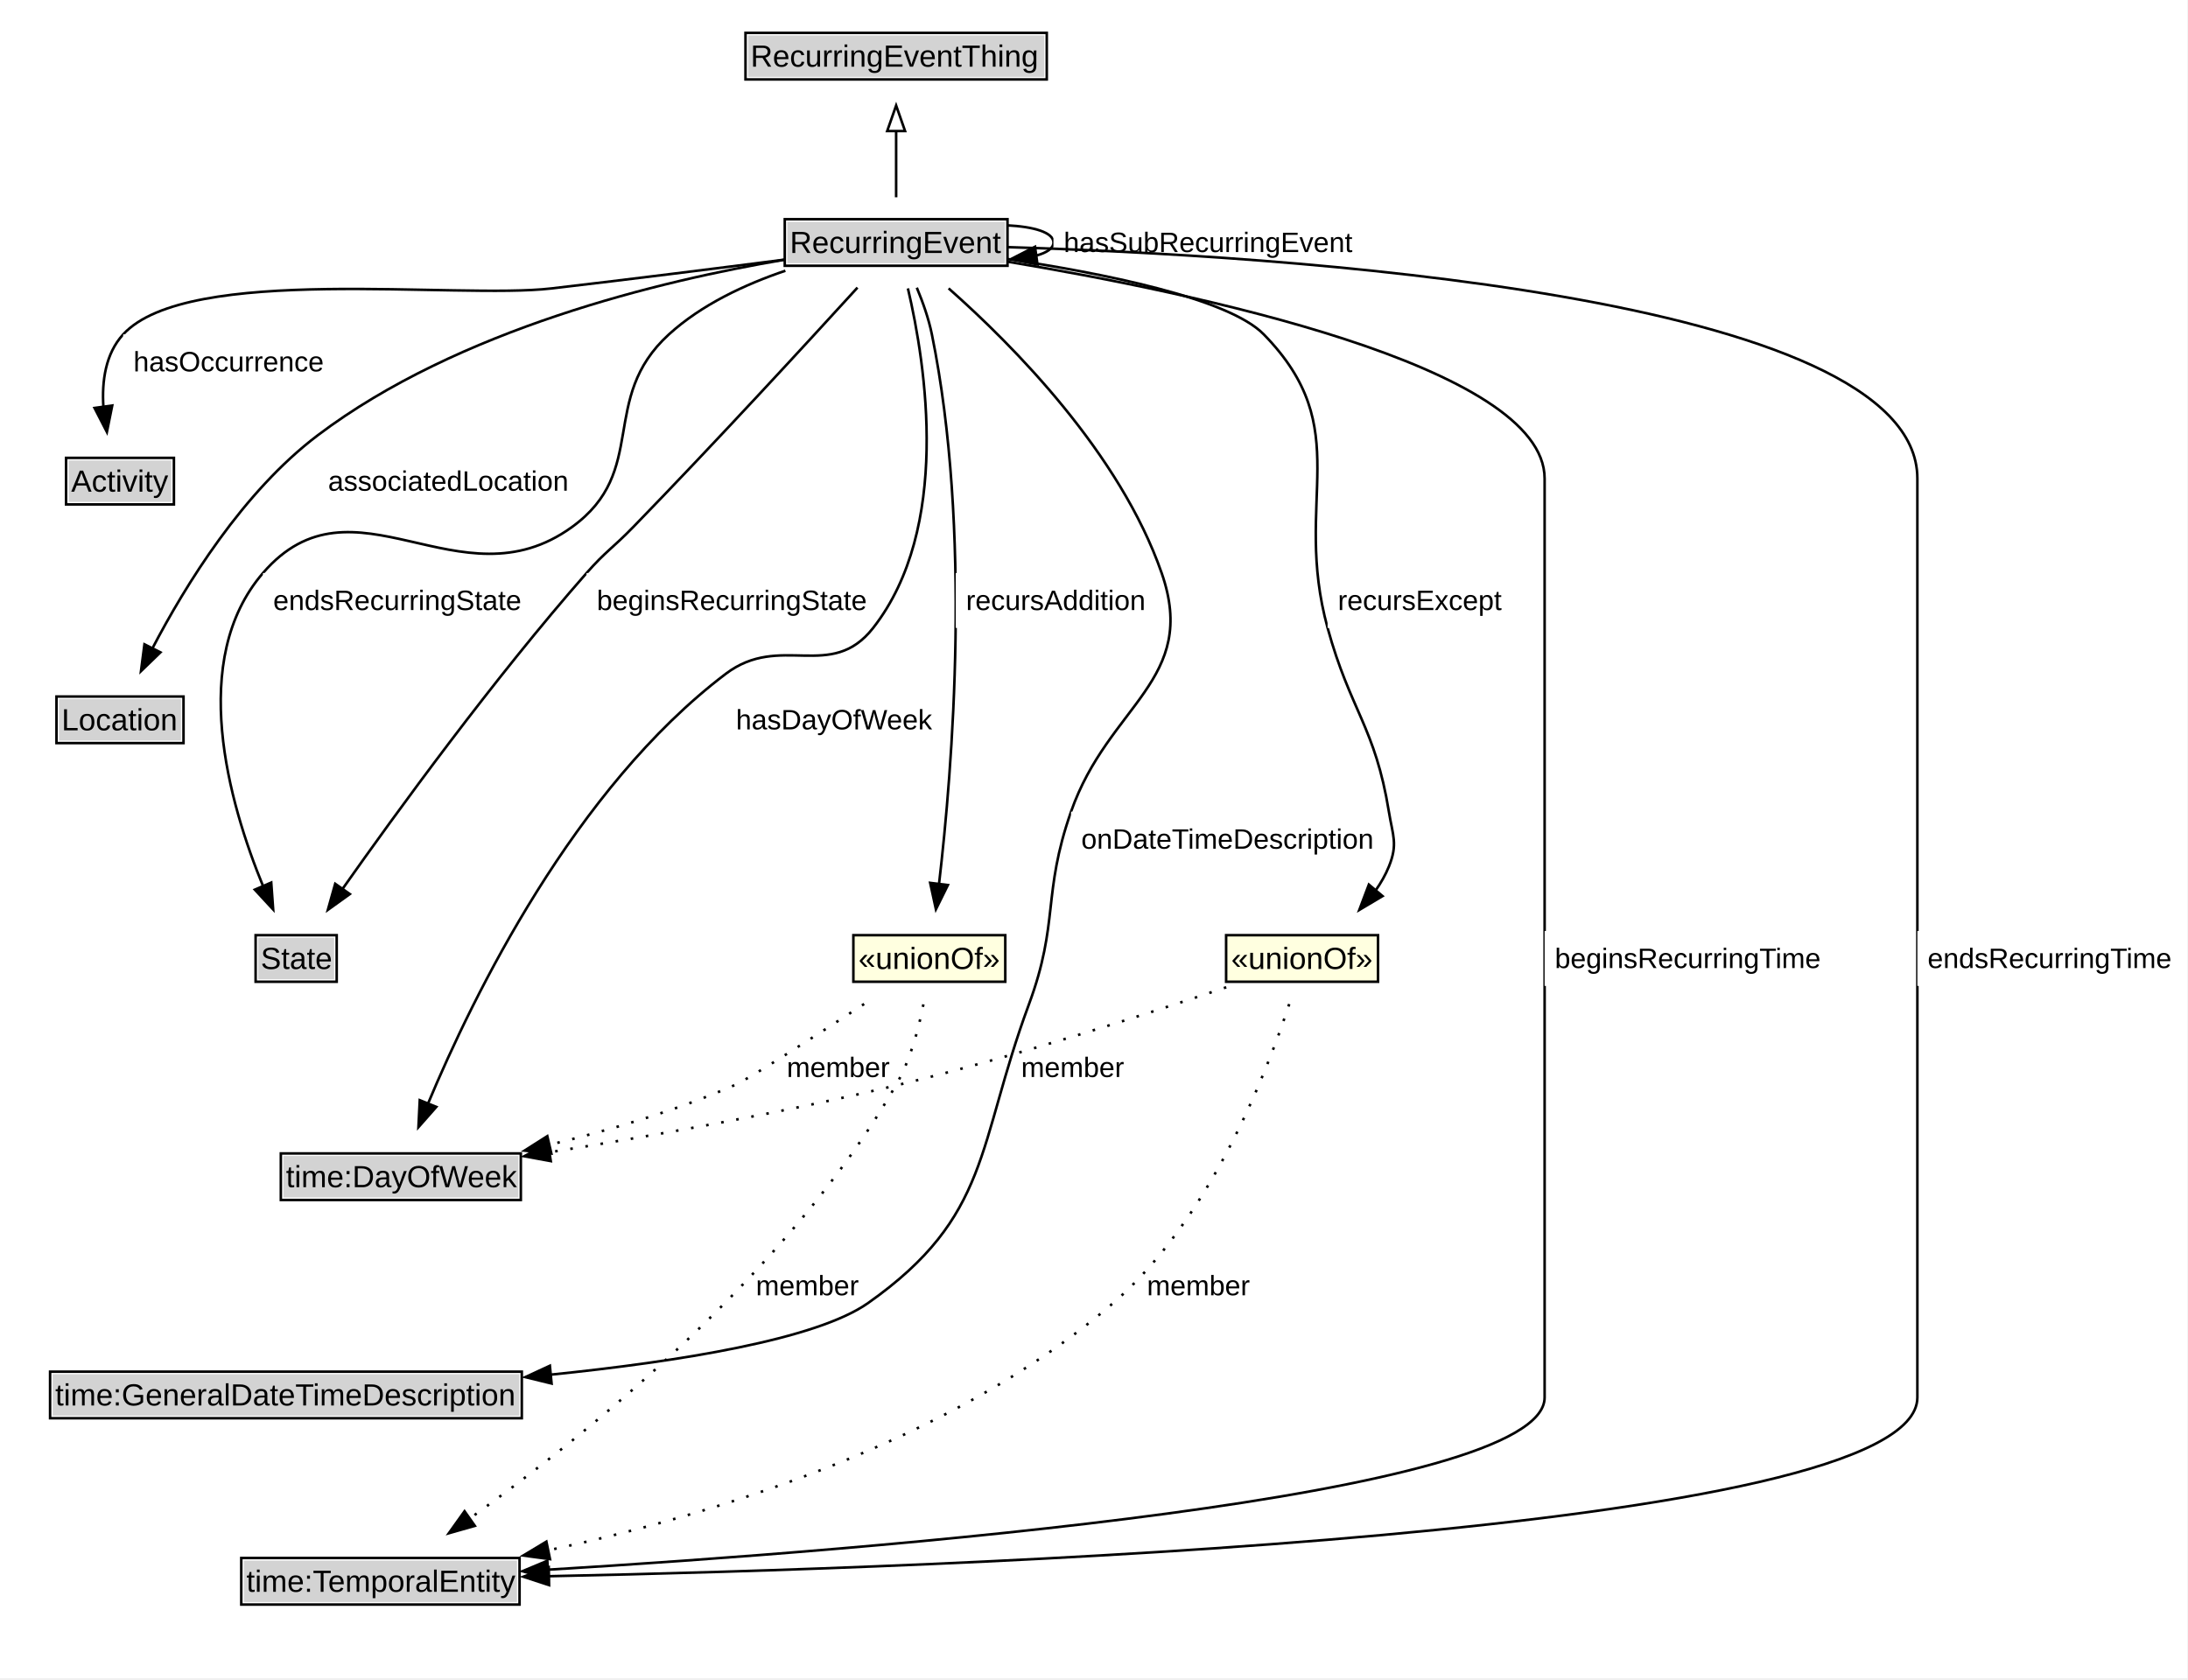
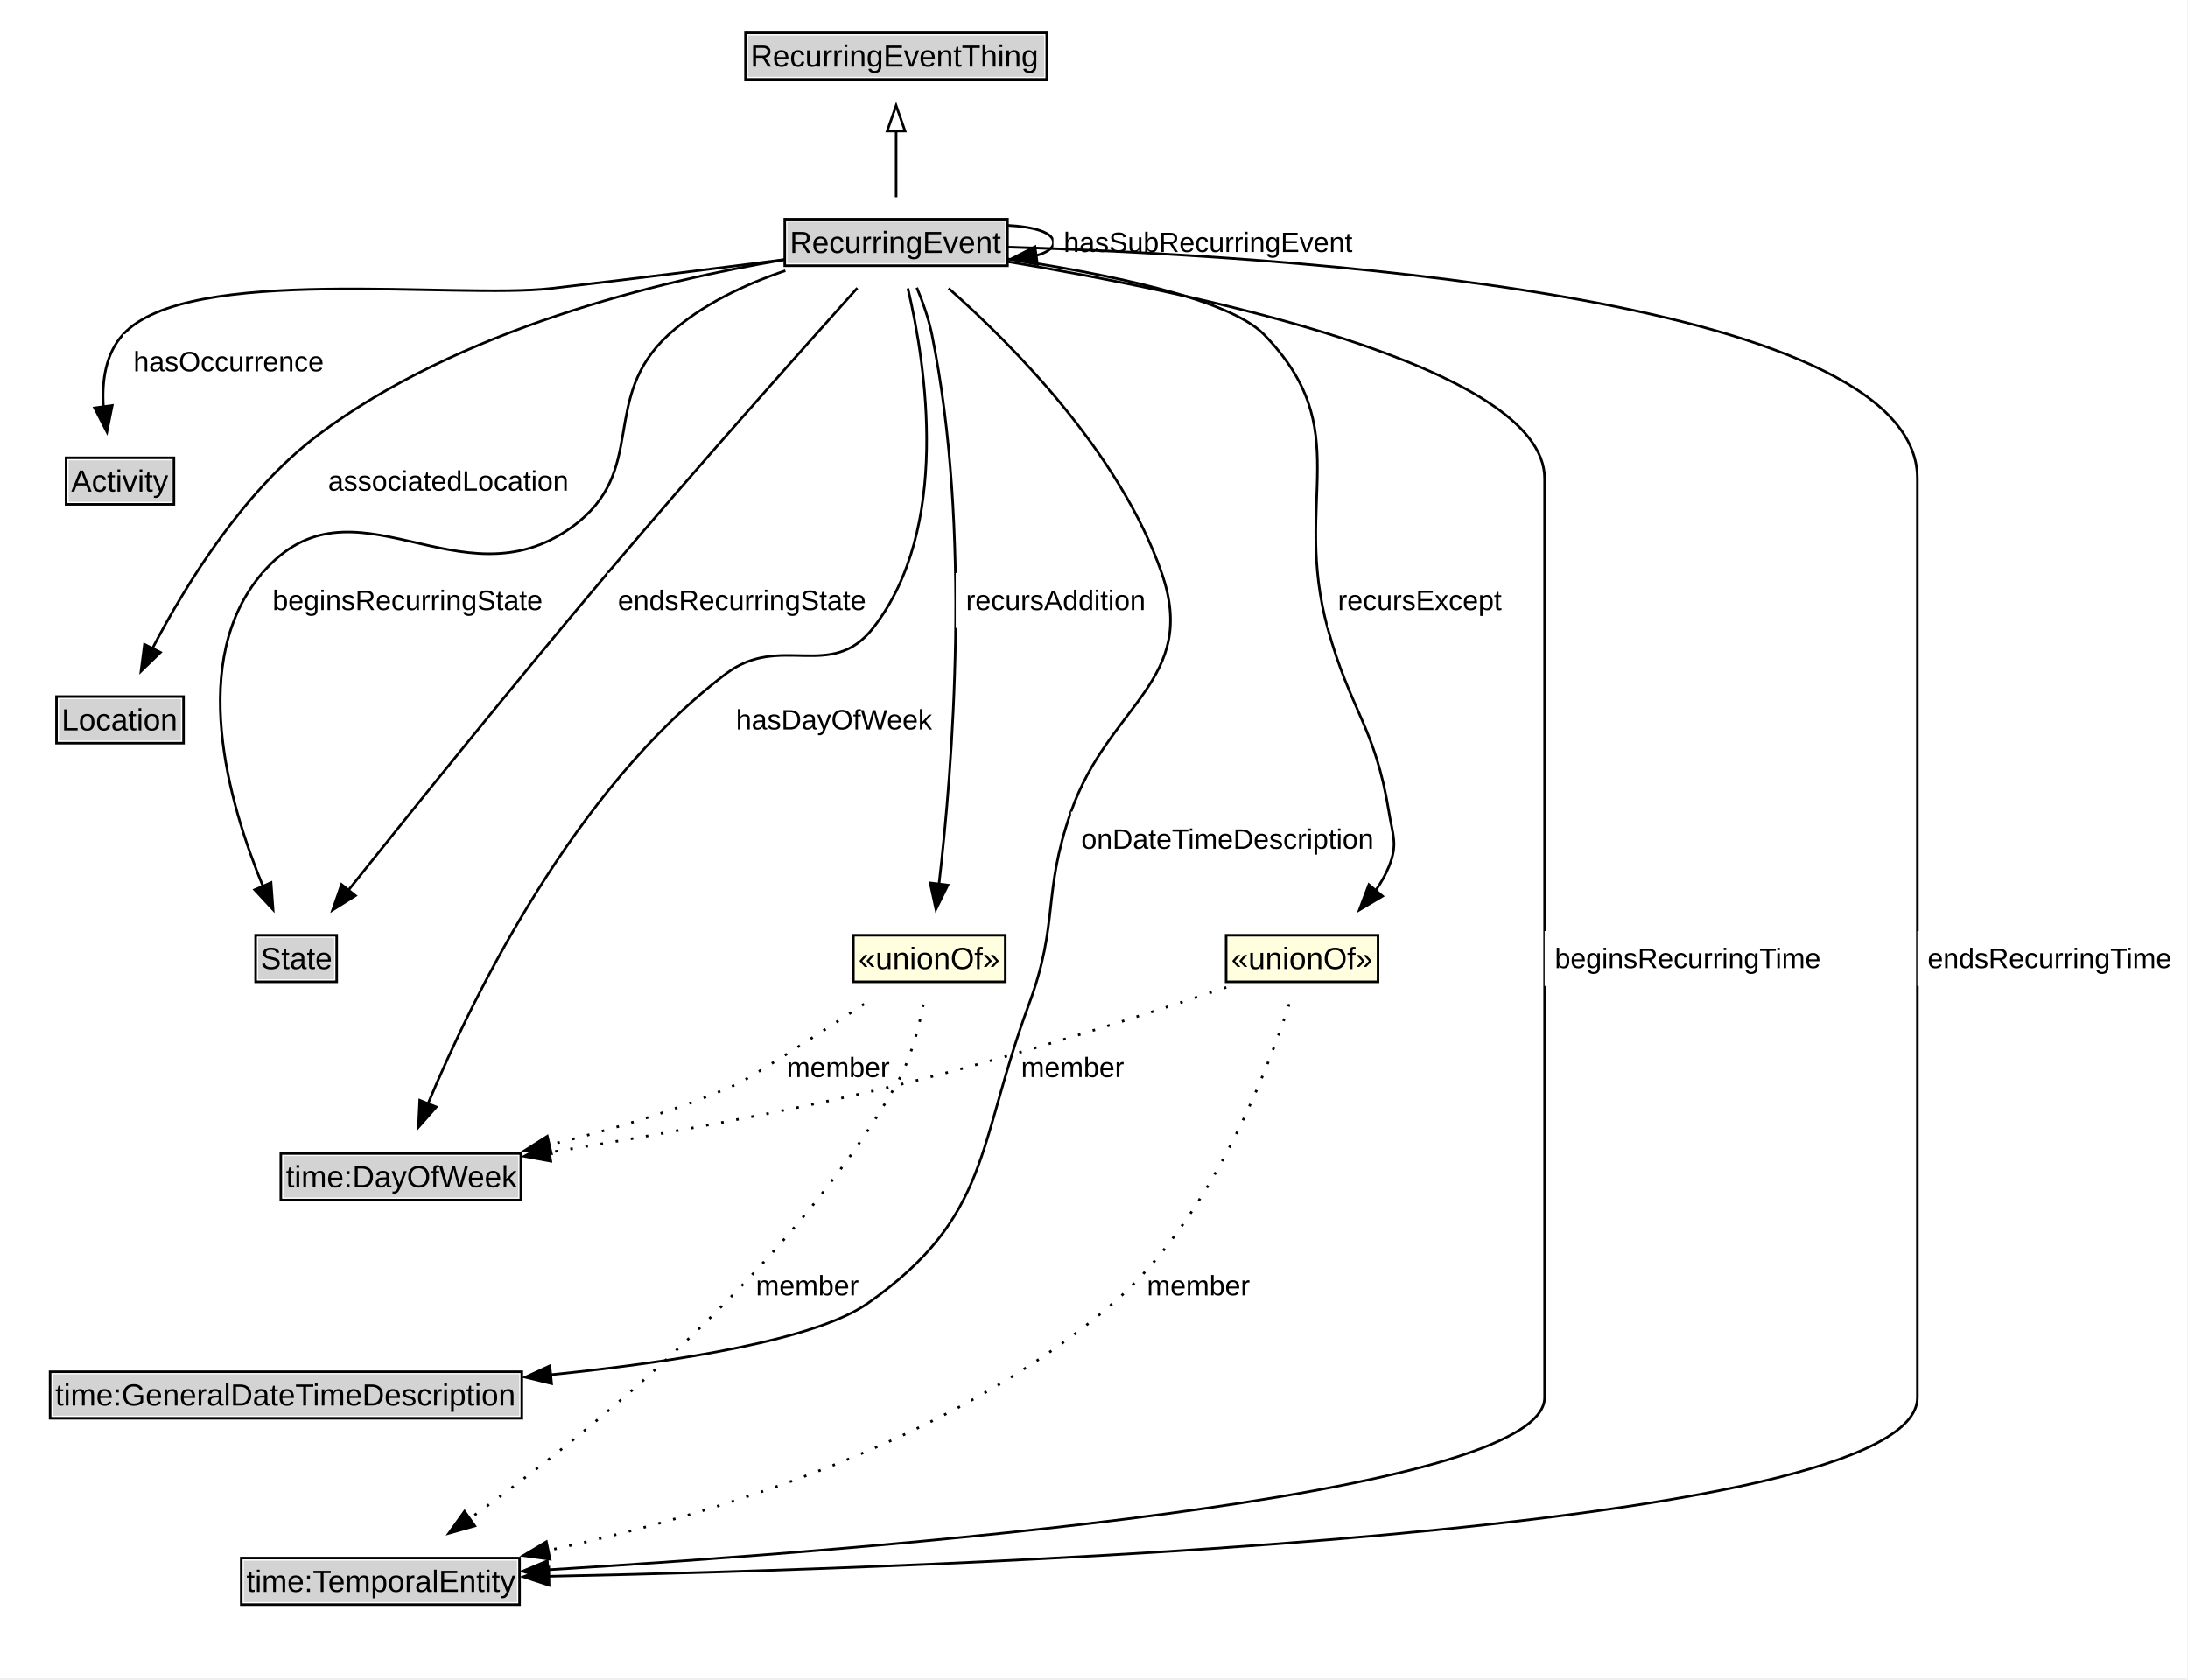
<svg xmlns="http://www.w3.org/2000/svg" xmlns:xlink="http://www.w3.org/1999/xlink" width="857pt" height="658pt" viewBox="0.00 0.00 857.00 658.00">
  <g id="graph0" class="graph" transform="scale(1 1) rotate(0) translate(4 653.5)">
    <polygon fill="white" stroke="none" points="-4,4 -4,-653.5 852.75,-653.5 852.75,4 -4,4" />
    <g id="clust3" class="cluster">
</g>
    <g id="node1" class="node">
      <g id="a_node1">
        <a xlink:href="../RecurringEventThing" xlink:title="&lt;TABLE&gt;">
          <polygon fill="lightgray" stroke="none" points="289,-623.38 289,-639.62 405,-639.62 405,-623.38 289,-623.38" />
          <text xml:space="preserve" text-anchor="start" x="290" y="-627.38" font-family="Arial" font-size="12.00">RecurringEventThing</text>
          <polygon fill="none" stroke="black" points="288,-622.38 288,-640.62 406,-640.62 406,-622.38 288,-622.38" />
        </a>
      </g>
    </g>
    <g id="node2" class="node">
      <g id="a_node2">
        <a xlink:href="../RecurringEvent" xlink:title="&lt;TABLE&gt;">
          <polygon fill="lightgray" stroke="none" points="304.38,-550.38 304.38,-566.62 389.62,-566.62 389.62,-550.38 304.38,-550.38" />
          <text xml:space="preserve" text-anchor="start" x="305.38" y="-554.38" font-family="Arial" font-size="12.00">RecurringEvent</text>
          <polygon fill="none" stroke="black" points="303.38,-549.38 303.38,-567.62 390.62,-567.62 390.62,-549.38 303.38,-549.38" />
        </a>
      </g>
    </g>
    <g id="edge1" class="edge">
      <path fill="none" stroke="black" d="M347,-576.21C347,-583.97 347,-593.42 347,-602.24" />
      <polygon fill="none" stroke="black" points="343.5,-602.16 347,-612.16 350.5,-602.16 343.5,-602.16" />
    </g>
-     <g id="edge22" class="edge">
+     <g id="edge16" class="edge">
      <path fill="none" stroke="black" d="M390.48,-565.22C400.9,-564.7 408.62,-562.46 408.62,-558.5 408.62,-556.21 406.04,-554.5 401.85,-553.36" />
      <polygon fill="black" stroke="black" points="402.36,-549.9 391.98,-551.99 401.4,-556.83 402.36,-549.9" />
      <polygon fill="white" stroke="none" points="408.62,-547.75 408.62,-569.25 528.38,-569.25 528.38,-547.75 408.62,-547.75" />
      <text xml:space="preserve" text-anchor="start" x="412.62" y="-554.75" font-family="Arial" font-size="11.00">hasSubRecurringEvent</text>
    </g>
    <g id="node4" class="node">
      <g id="a_node4">
        <a xlink:href="../Activity" xlink:title="&lt;TABLE&gt;">
          <polygon fill="lightgray" stroke="none" points="22.88,-456.88 22.88,-473.12 63.12,-473.12 63.12,-456.88 22.88,-456.88" />
          <text xml:space="preserve" text-anchor="start" x="23.88" y="-460.88" font-family="Arial" font-size="12.00">Activity</text>
          <polygon fill="none" stroke="black" points="21.88,-455.88 21.88,-474.12 64.12,-474.12 64.12,-455.88 21.88,-455.88" />
        </a>
      </g>
    </g>
-     <g id="edge14" class="edge">
+     <g id="edge15" class="edge">
      <path fill="none" stroke="black" d="M303.55,-551.82C277.1,-548.42 242.62,-544.07 212,-540.5 174.76,-536.16 69.61,-550.11 44.25,-522.5 37.33,-514.97 35.84,-504.21 36.5,-494.09" />
      <polygon fill="black" stroke="black" points="39.96,-494.63 37.87,-484.25 33.03,-493.67 39.96,-494.63" />
      <polygon fill="white" stroke="none" points="44.25,-501 44.25,-522.5 125,-522.5 125,-501 44.25,-501" />
      <text xml:space="preserve" text-anchor="start" x="48.25" y="-508" font-family="Arial" font-size="11.00">hasOccurrence</text>
    </g>
    <g id="node5" class="node">
      <g id="a_node5">
        <a xlink:href="../Location" xlink:title="&lt;TABLE&gt;">
          <polygon fill="lightgray" stroke="none" points="19.12,-363.38 19.12,-379.62 66.88,-379.62 66.88,-363.38 19.12,-363.38" />
          <text xml:space="preserve" text-anchor="start" x="20.12" y="-367.38" font-family="Arial" font-size="12.00">Location</text>
          <polygon fill="none" stroke="black" points="18.12,-362.38 18.12,-380.62 67.88,-380.62 67.88,-362.38 18.12,-362.38" />
        </a>
      </g>
    </g>
-     <g id="edge13" class="edge">
+     <g id="edge9" class="edge">
      <path fill="none" stroke="black" d="M303.47,-551.78C254.77,-543.55 175.51,-524.53 120.5,-483 91.18,-460.86 68.7,-424.39 55.68,-399.45" />
      <polygon fill="black" stroke="black" points="58.84,-397.93 51.22,-390.57 52.58,-401.07 58.84,-397.93" />
      <polygon fill="white" stroke="none" points="120.5,-454.25 120.5,-475.75 220,-475.75 220,-454.25 120.5,-454.25" />
      <text xml:space="preserve" text-anchor="start" x="124.5" y="-461.25" font-family="Arial" font-size="11.00">associatedLocation</text>
    </g>
    <g id="node6" class="node">
      <g id="a_node6">
        <a xlink:href="../State" xlink:title="&lt;TABLE&gt;">
          <polygon fill="lightgray" stroke="none" points="97.12,-269.88 97.12,-286.12 126.88,-286.12 126.88,-269.88 97.12,-269.88" />
          <text xml:space="preserve" text-anchor="start" x="98.12" y="-273.88" font-family="Arial" font-size="12.00">State</text>
          <polygon fill="none" stroke="black" points="96.12,-268.88 96.12,-287.12 127.88,-287.12 127.88,-268.88 96.12,-268.88" />
        </a>
      </g>
    </g>
+     <g id="edge10" class="edge">
+       <path fill="none" stroke="black" d="M303.62,-547.44C287.84,-542.1 270.76,-534.14 258,-522.5 230.25,-497.18 250.44,-469.01 220,-447 175.85,-415.08 134.33,-470.25 98.75,-429 69.45,-395.03 85.38,-339.2 99.08,-306.08" />
+       <polygon fill="black" stroke="black" points="102.17,-307.74 102.96,-297.17 95.75,-304.94 102.17,-307.74" />
+       <polygon fill="white" stroke="none" points="98.75,-407.5 98.75,-429 211,-429 211,-407.5 98.75,-407.5" />
+       <text xml:space="preserve" text-anchor="start" x="102.75" y="-414.5" font-family="Arial" font-size="11.00">beginsRecurringState</text>
+     </g>
    <g id="edge12" class="edge">
-       <path fill="none" stroke="black" d="M303.62,-547.44C287.84,-542.1 270.76,-534.14 258,-522.5 230.25,-497.18 250.44,-469.01 220,-447 175.94,-415.14 134.5,-470.18 99,-429 69.71,-395.03 85.53,-339.2 99.14,-306.08" />
-       <polygon fill="black" stroke="black" points="102.24,-307.74 103,-297.18 95.81,-304.96 102.24,-307.74" />
-       <polygon fill="white" stroke="none" points="99,-407.5 99,-429 203,-429 203,-407.5 99,-407.5" />
-       <text xml:space="preserve" text-anchor="start" x="103" y="-414.5" font-family="Arial" font-size="11.00">endsRecurringState</text>
-     </g>
-     <g id="edge15" class="edge">
-       <path fill="none" stroke="black" d="M331.86,-540.82C311.96,-519.01 275.81,-479.72 244,-447 236.06,-438.83 233.27,-437.56 225.75,-429 189.36,-387.56 151.52,-335.58 129.96,-304.96" />
-       <polygon fill="black" stroke="black" points="133.02,-303.23 124.42,-297.05 127.29,-307.25 133.02,-303.23" />
-       <polygon fill="white" stroke="none" points="225.75,-407.5 225.75,-429 338,-429 338,-407.5 225.75,-407.5" />
-       <text xml:space="preserve" text-anchor="start" x="229.75" y="-414.5" font-family="Arial" font-size="11.00">beginsRecurringState</text>
+       <path fill="none" stroke="black" d="M331.8,-540.64C309.9,-516.25 268.34,-469.6 234,-429 197.62,-385.98 156.5,-334.9 132.5,-304.81" />
+       <polygon fill="black" stroke="black" points="135.24,-302.64 126.28,-297 129.77,-307.01 135.24,-302.64" />
+       <polygon fill="white" stroke="none" points="234,-407.5 234,-429 338,-429 338,-407.5 234,-407.5" />
+       <text xml:space="preserve" text-anchor="start" x="238" y="-414.5" font-family="Arial" font-size="11.00">endsRecurringState</text>
    </g>
    <g id="node7" class="node">
      <g id="a_node7">
        <a xlink:href="https://w3id.org/citydata/imported/time/latest/DayOfWeek" xlink:title="&lt;TABLE&gt;">
          <polygon fill="lightgray" stroke="none" points="107,-184.38 107,-200.62 199,-200.62 199,-184.38 107,-184.38" />
          <text xml:space="preserve" text-anchor="start" x="108" y="-188.38" font-family="Arial" font-size="12.00">time:DayOfWeek</text>
          <polygon fill="none" stroke="black" points="106,-183.38 106,-201.62 200,-201.62 200,-183.38 106,-183.38" />
        </a>
      </g>
    </g>
-     <g id="edge20" class="edge">
+     <g id="edge14" class="edge">
      <path fill="none" stroke="black" d="M351.61,-540.51C358.71,-510.25 368.56,-446.53 338,-407.5 321.43,-386.33 301.68,-405.74 280.25,-389.5 221.02,-344.6 181.39,-263.59 163.65,-221.14" />
      <polygon fill="black" stroke="black" points="166.9,-219.85 159.89,-211.9 160.41,-222.48 166.9,-219.85" />
      <polygon fill="white" stroke="none" points="280.25,-360.75 280.25,-382.25 364,-382.25 364,-360.75 280.25,-360.75" />
      <text xml:space="preserve" text-anchor="start" x="284.25" y="-367.75" font-family="Arial" font-size="11.00">hasDayOfWeek</text>
    </g>
    <g id="node8" class="node">
      <g id="a_node8">
        <a xlink:href="https://w3id.org/citydata/imported/time/latest/GeneralDateTimeDescription" xlink:title="&lt;TABLE&gt;">
          <polygon fill="lightgray" stroke="none" points="16.62,-98.88 16.62,-115.12 199.38,-115.12 199.38,-98.88 16.62,-98.88" />
          <text xml:space="preserve" text-anchor="start" x="17.62" y="-102.88" font-family="Arial" font-size="12.00">time:GeneralDateTimeDescription</text>
          <polygon fill="none" stroke="black" points="15.62,-97.88 15.62,-116.12 200.38,-116.12 200.38,-97.88 15.62,-97.88" />
        </a>
      </g>
    </g>
-     <g id="edge23" class="edge">
+     <g id="edge17" class="edge">
      <path fill="none" stroke="black" d="M367.56,-540.52C392.93,-518.09 434.69,-475.9 451,-429 465.6,-387.02 430.18,-377.46 415.5,-335.5 404.16,-303.08 410.92,-292.21 399,-260 378.5,-204.61 384.25,-177.05 336,-143 315.77,-128.72 261.89,-120.07 211.59,-114.94" />
      <polygon fill="black" stroke="black" points="212.05,-111.47 201.76,-113.99 211.38,-118.44 212.05,-111.47" />
      <polygon fill="white" stroke="none" points="415.5,-314 415.5,-335.5 536,-335.5 536,-314 415.5,-314" />
      <text xml:space="preserve" text-anchor="start" x="419.5" y="-321" font-family="Arial" font-size="11.00">onDateTimeDescription</text>
    </g>
    <g id="node9" class="node">
      <g id="a_node9">
        <a xlink:href="https://w3id.org/citydata/imported/time/latest/TemporalEntity" xlink:title="&lt;TABLE&gt;">
          <polygon fill="lightgray" stroke="none" points="91.5,-25.88 91.5,-42.12 198.5,-42.12 198.5,-25.88 91.5,-25.88" />
          <text xml:space="preserve" text-anchor="start" x="92.5" y="-29.88" font-family="Arial" font-size="12.00">time:TemporalEntity</text>
          <polygon fill="none" stroke="black" points="90.5,-24.88 90.5,-43.12 199.5,-43.12 199.5,-24.88 90.5,-24.88" />
        </a>
      </g>
    </g>
-     <g id="edge19" class="edge">
+     <g id="edge11" class="edge">
      <path fill="none" stroke="black" d="M390.38,-551.03C462.92,-538.98 601,-510.23 601,-466 601,-466 601,-466 601,-106 601,-66.96 336.65,-46.21 210.5,-38.53" />
      <polygon fill="black" stroke="black" points="210.8,-35.04 200.61,-37.94 210.38,-42.03 210.8,-35.04" />
      <polygon fill="white" stroke="none" points="601,-267.25 601,-288.75 711,-288.75 711,-267.25 601,-267.25" />
      <text xml:space="preserve" text-anchor="start" x="605" y="-274.25" font-family="Arial" font-size="11.00">beginsRecurringTime</text>
    </g>
-     <g id="edge21" class="edge">
+     <g id="edge13" class="edge">
      <path fill="none" stroke="black" d="M390.57,-556.68C494.24,-553.55 747,-538.48 747,-466 747,-466 747,-466 747,-106 747,-52.48 366.93,-39.19 210.78,-35.98" />
      <polygon fill="black" stroke="black" points="211.07,-32.49 201,-35.79 210.93,-39.49 211.07,-32.49" />
      <polygon fill="white" stroke="none" points="747,-267.25 747,-288.75 848.75,-288.75 848.75,-267.25 747,-267.25" />
      <text xml:space="preserve" text-anchor="start" x="751" y="-274.25" font-family="Arial" font-size="11.00">endsRecurringTime</text>
    </g>
    <g id="node10" class="node">
      <polygon fill="lightyellow" stroke="none" points="330.25,-268.88 330.25,-287.12 389.75,-287.12 389.75,-268.88 330.25,-268.88" />
      <text xml:space="preserve" text-anchor="start" x="332.25" y="-273.88" font-family="Arial" font-size="12.00">«unionOf»</text>
      <polygon fill="none" stroke="black" points="330.25,-268.88 330.25,-287.12 389.75,-287.12 389.75,-268.88 330.25,-268.88" />
    </g>
-     <g id="edge11" class="edge">
+     <g id="edge20" class="edge">
      <path fill="none" stroke="black" d="M355.1,-540.79C357.46,-535.12 359.75,-528.66 361,-522.5 376.61,-445.85 369.13,-352.79 363.79,-307.09" />
      <polygon fill="black" stroke="black" points="367.27,-306.76 362.58,-297.27 360.33,-307.62 367.27,-306.76" />
      <polygon fill="white" stroke="none" points="370.35,-407.5 370.35,-429 447.35,-429 447.35,-407.5 370.35,-407.5" />
      <text xml:space="preserve" text-anchor="start" x="374.35" y="-414.5" font-family="Arial" font-size="11.00">recursAddition</text>
    </g>
    <g id="node11" class="node">
      <polygon fill="lightyellow" stroke="none" points="476.25,-268.88 476.25,-287.12 535.75,-287.12 535.75,-268.88 476.25,-268.88" />
      <text xml:space="preserve" text-anchor="start" x="478.25" y="-273.88" font-family="Arial" font-size="12.00">«unionOf»</text>
      <polygon fill="none" stroke="black" points="476.25,-268.88 476.25,-287.12 535.75,-287.12 535.75,-268.88 476.25,-268.88" />
    </g>
-     <g id="edge18" class="edge">
+     <g id="edge23" class="edge">
      <path fill="none" stroke="black" d="M390.41,-552.06C427.54,-546.53 477.12,-536.72 491,-522.5 527.53,-485.07 502.15,-457.94 516,-407.5 524.93,-374.97 534.6,-368.8 540,-335.5 541.53,-326.07 543.59,-322.85 540,-314 538.67,-310.73 536.88,-307.6 534.8,-304.64" />
      <polygon fill="black" stroke="black" points="537.52,-302.44 528.42,-297.03 532.16,-306.94 537.52,-302.44" />
      <polygon fill="white" stroke="none" points="516,-407.5 516,-429 587,-429 587,-407.5 516,-407.5" />
      <text xml:space="preserve" text-anchor="start" x="520" y="-414.5" font-family="Arial" font-size="11.00">recursExcept</text>
    </g>
-     <g id="edge9" class="edge">
+     <g id="edge18" class="edge">
      <path fill="none" stroke="black" stroke-dasharray="1,5" d="M334.46,-260.16C314.54,-247.11 289.37,-230.86 284,-228.5 260.95,-218.36 234.28,-210.58 211.05,-204.96" />
      <polygon fill="black" stroke="black" points="211.96,-201.58 201.43,-202.72 210.37,-208.39 211.96,-201.58" />
      <text xml:space="preserve" text-anchor="middle" x="324.33" y="-231.55" font-family="Arial" font-size="11.00">member</text>
    </g>
-     <g id="edge10" class="edge">
+     <g id="edge19" class="edge">
      <path fill="none" stroke="black" stroke-dasharray="1,5" d="M357.67,-260.01C355.8,-250.3 352.55,-238.18 347,-228.5 304.58,-154.57 225.37,-91.06 179.76,-58.43" />
      <polygon fill="black" stroke="black" points="181.99,-55.72 171.8,-52.82 177.96,-61.44 181.99,-55.72" />
      <text xml:space="preserve" text-anchor="middle" x="312.22" y="-146.05" font-family="Arial" font-size="11.00">member</text>
    </g>
-     <g id="edge16" class="edge">
+     <g id="edge21" class="edge">
      <path fill="none" stroke="black" stroke-dasharray="1,5" d="M476.3,-266.71C444.76,-256.06 393.32,-239.48 348,-228.5 302.36,-217.44 249.94,-208.22 210.95,-202.03" />
      <polygon fill="black" stroke="black" points="211.74,-198.61 201.32,-200.52 210.65,-205.52 211.74,-198.61" />
      <text xml:space="preserve" text-anchor="middle" x="416.12" y="-231.55" font-family="Arial" font-size="11.00">member</text>
    </g>
-     <g id="edge17" class="edge">
+     <g id="edge22" class="edge">
      <path fill="none" stroke="black" stroke-dasharray="1,5" d="M500.96,-260.13C491.75,-232.02 469.59,-175.51 432,-143 368.18,-87.81 273.39,-59.56 210.43,-46.05" />
      <polygon fill="black" stroke="black" points="211.43,-42.68 200.93,-44.08 210.01,-49.54 211.43,-42.68" />
      <text xml:space="preserve" text-anchor="middle" x="465.39" y="-146.05" font-family="Arial" font-size="11.00">member</text>
    </g>
  </g>
</svg>
